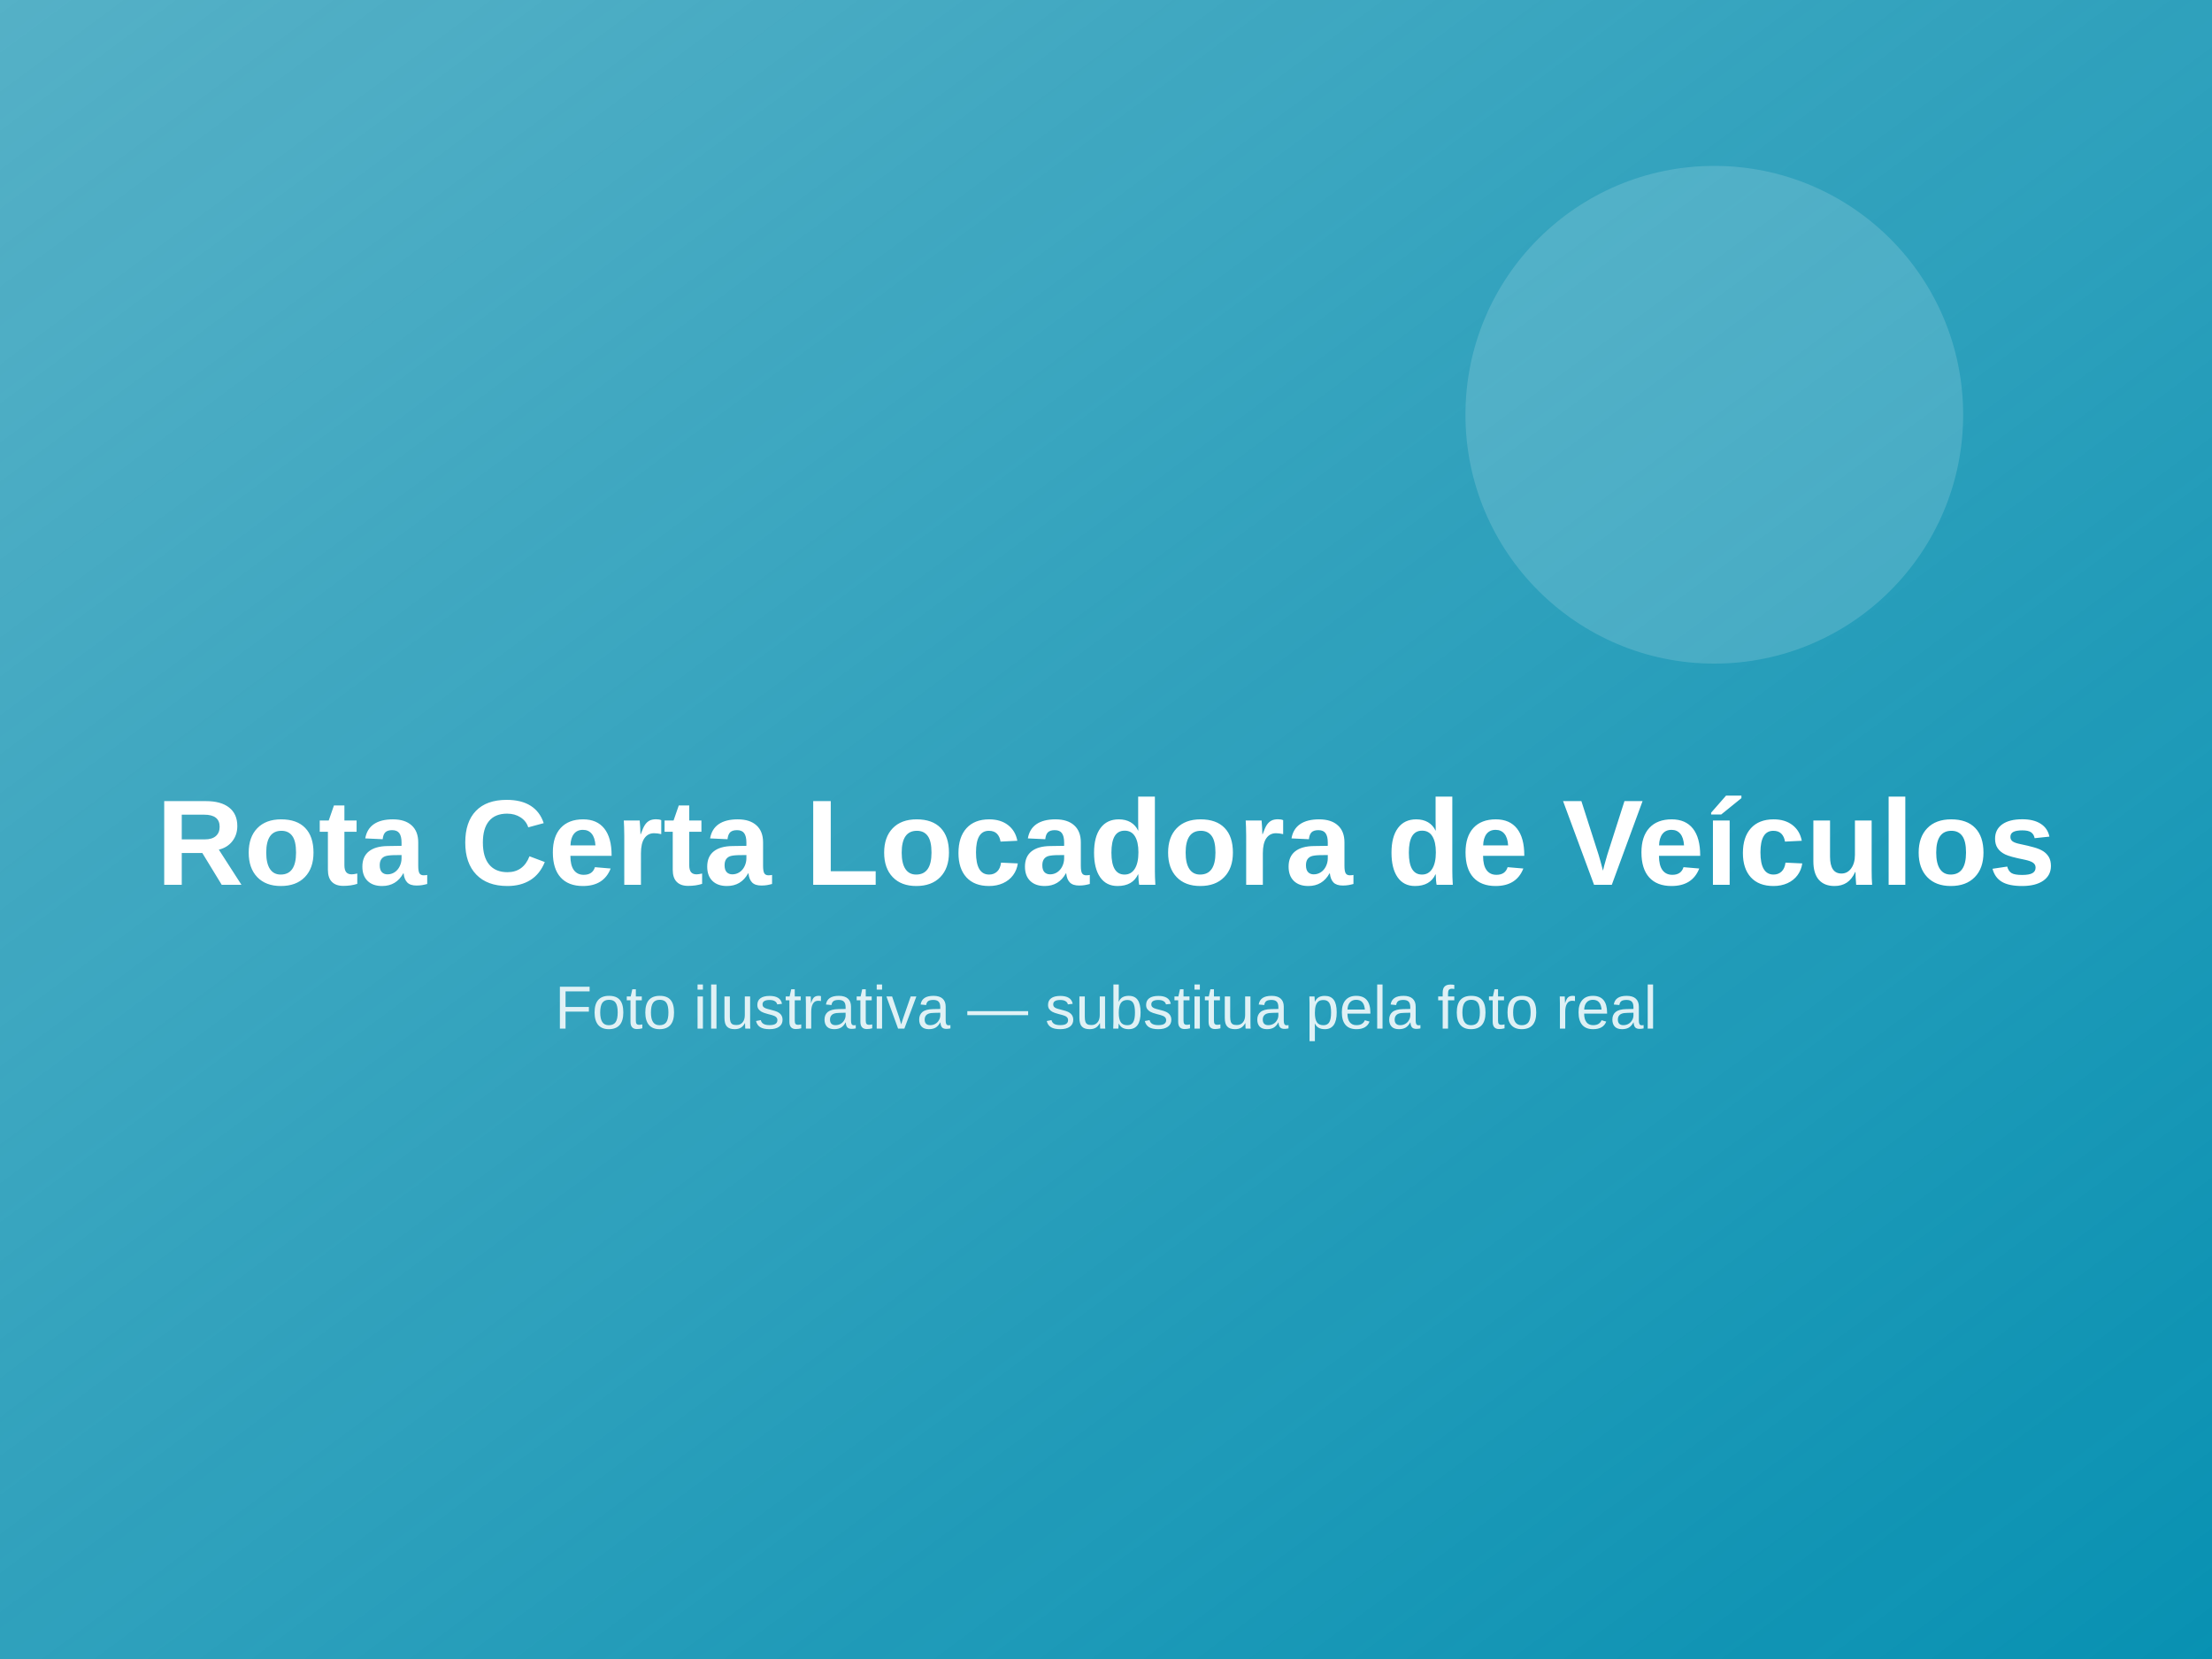
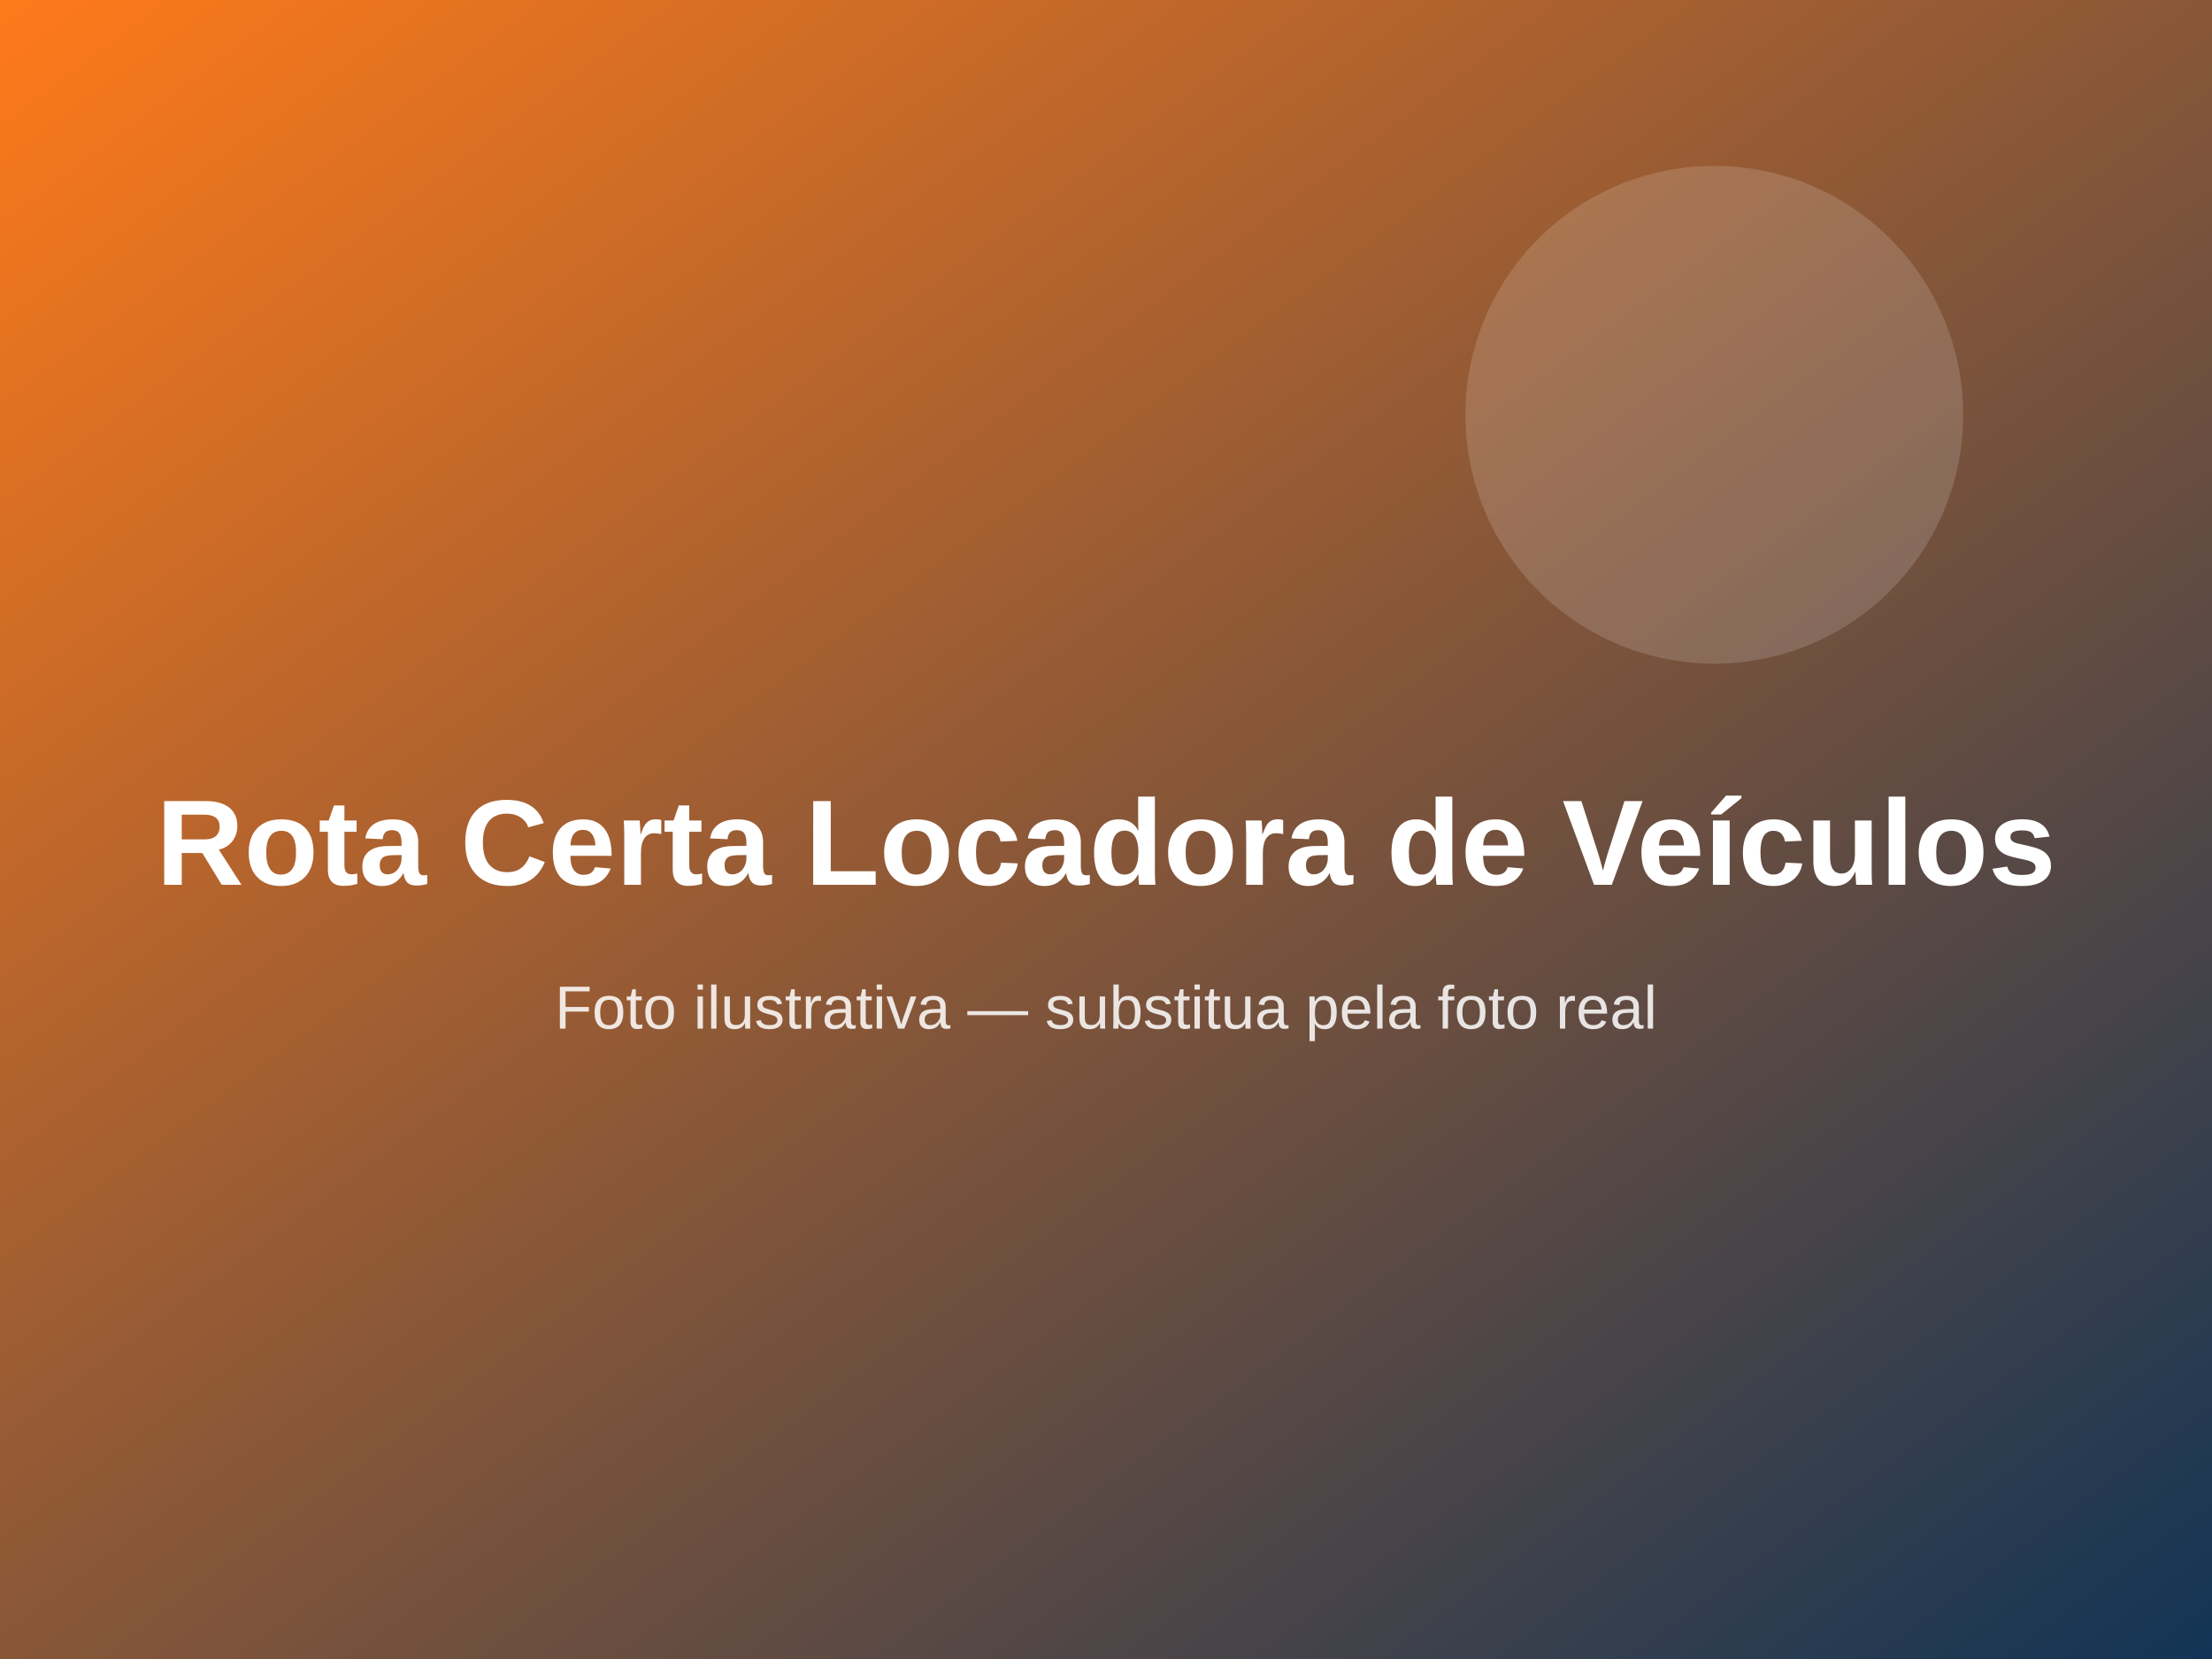
<svg xmlns="http://www.w3.org/2000/svg" viewBox="0 0 800 600" role="img" aria-label="Imagem ilustrativa de Rota Certa Locadora de Veículos">
  <defs>
    <linearGradient id="g" x1="0" y1="0" x2="1" y2="1">
-       <stop offset="0" stop-color="#0891b2aa" />
-       <stop offset="1" stop-color="#0891b2" />
+       <stop offset="0" stop-color="#ff7a1a" />
+       <stop offset="1" stop-color="#123456" />
    </linearGradient>
  </defs>
  <rect width="800" height="600" fill="url(#g)" />
  <circle cx="620" cy="150" r="90" fill="#fff" opacity=".15" />
  <text x="400" y="320" font-family="Arial,Helvetica,sans-serif" font-size="44" font-weight="700" text-anchor="middle" fill="#fff">Rota Certa Locadora de Veículos</text>
  <text x="400" y="372" font-family="Arial,Helvetica,sans-serif" font-size="22" text-anchor="middle" fill="#fff" opacity=".85">Foto ilustrativa — substitua pela foto real</text>
</svg>
